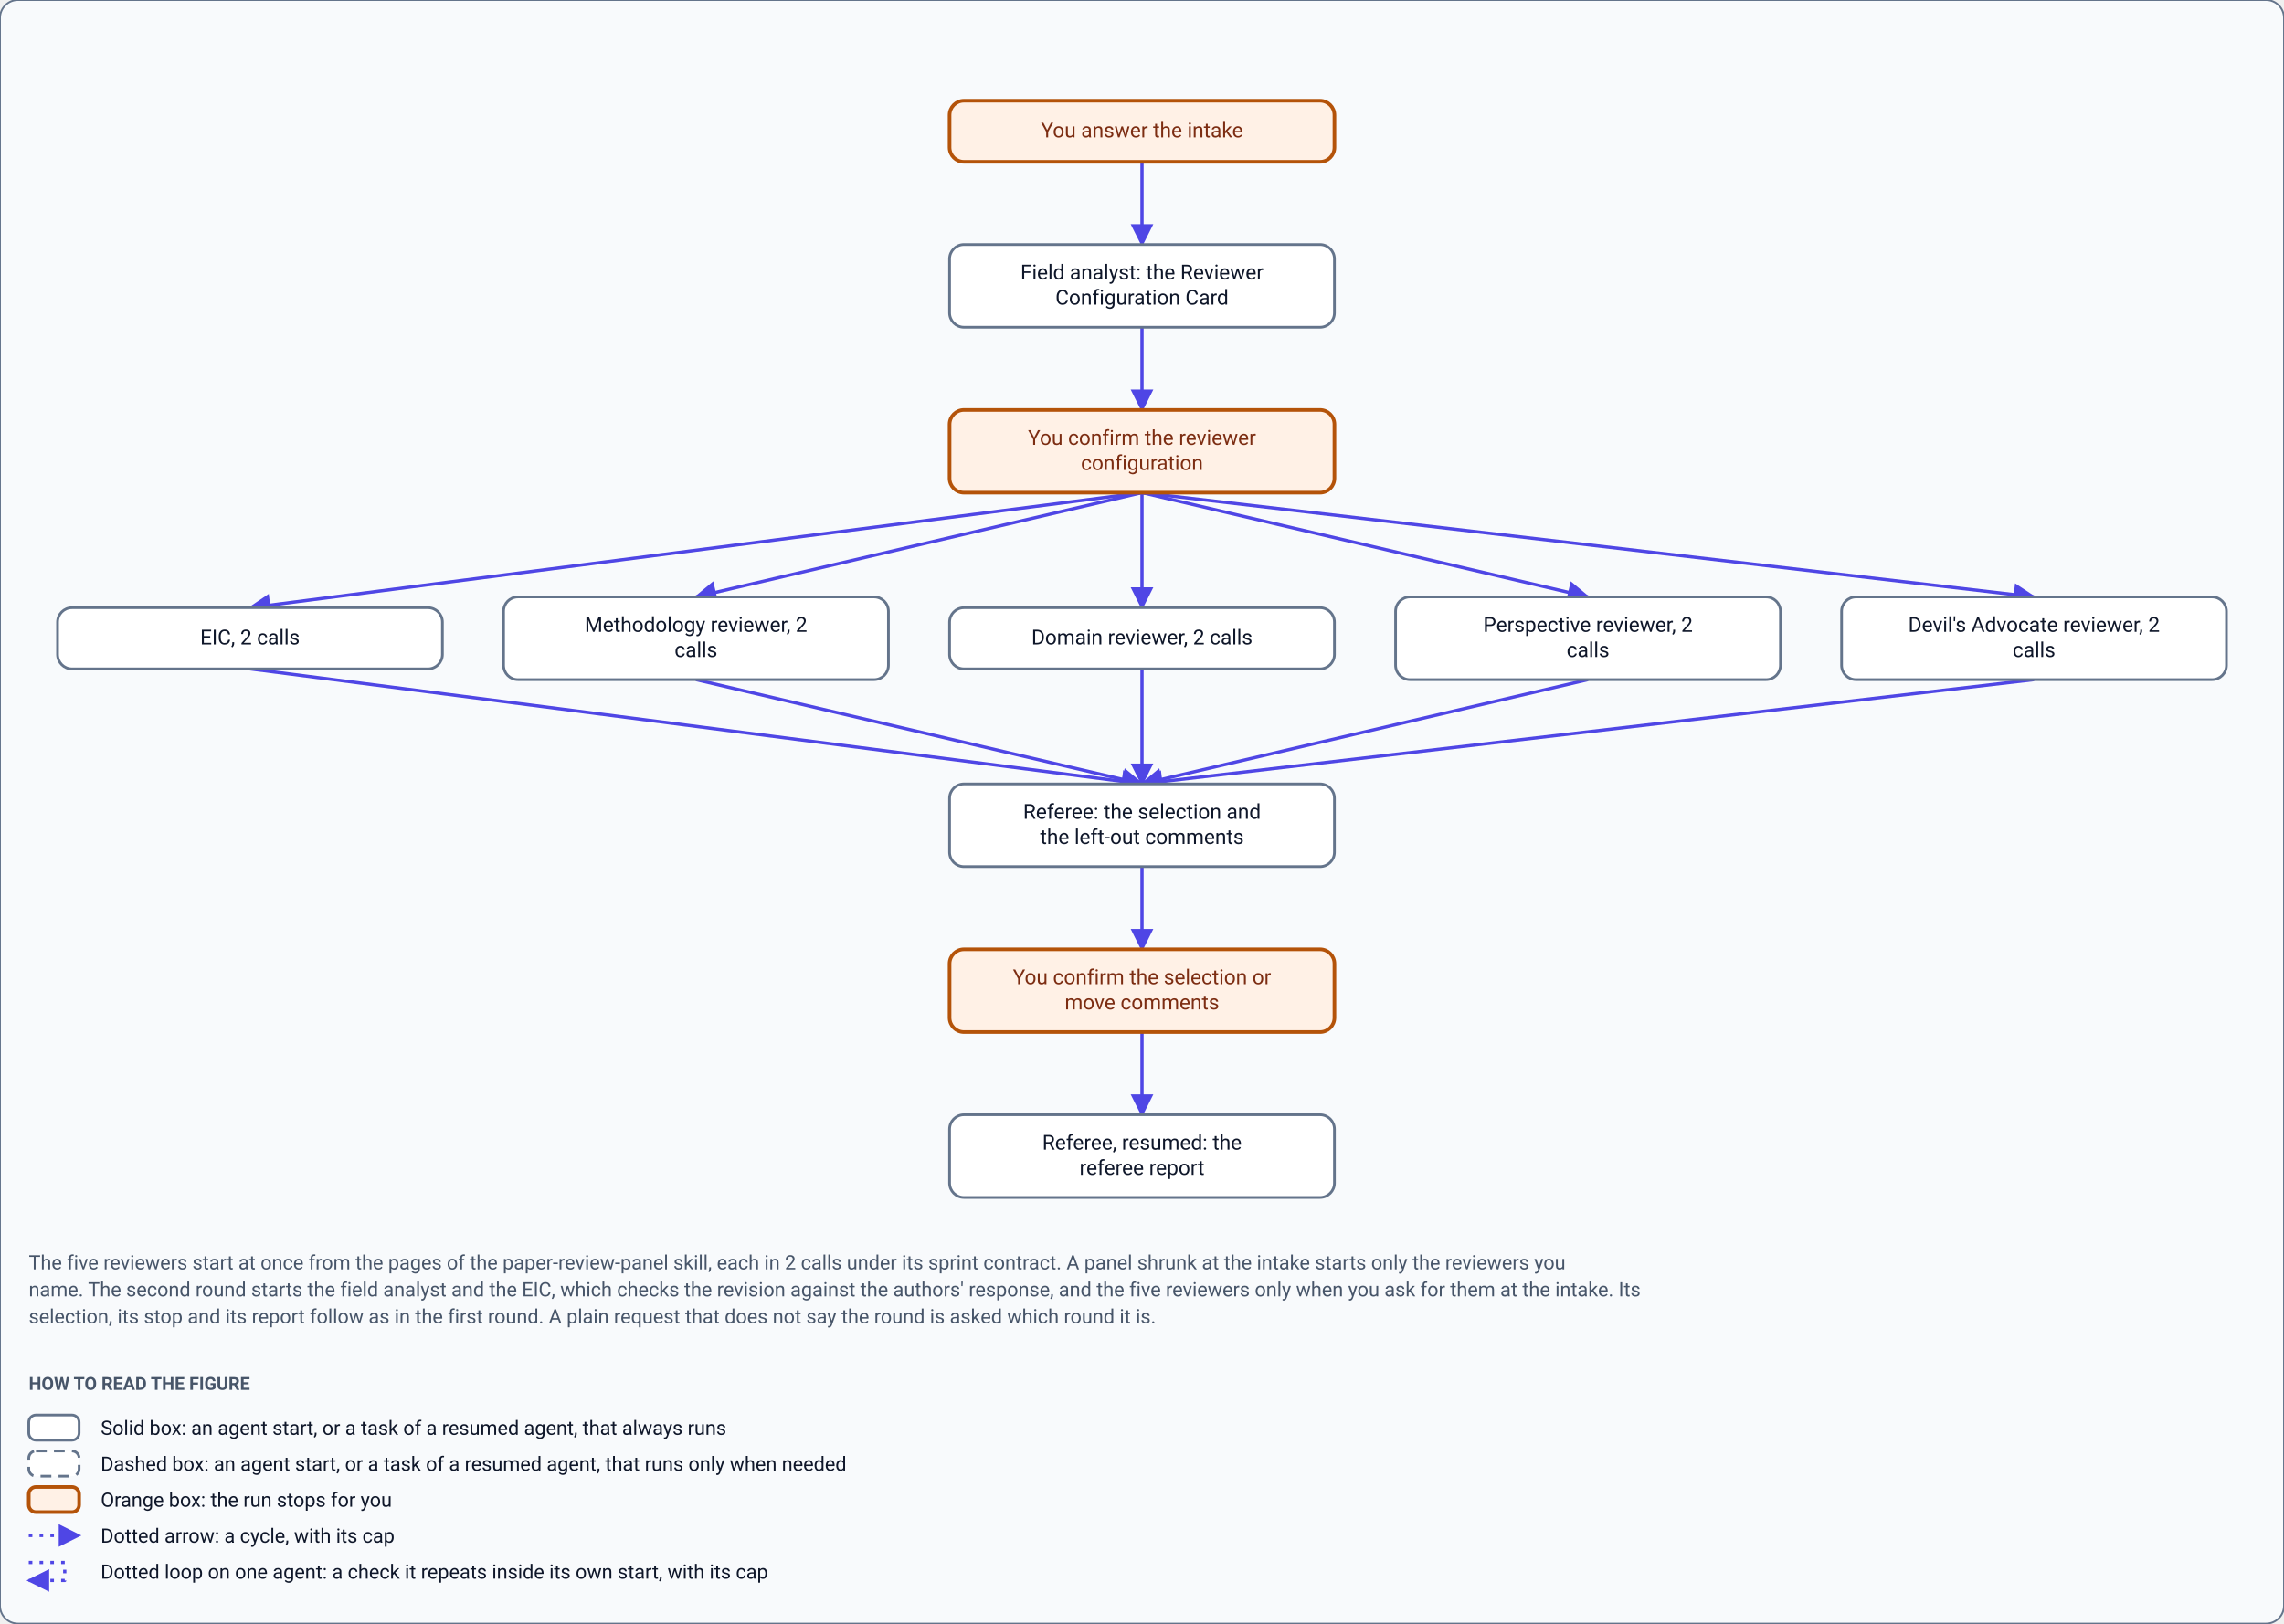
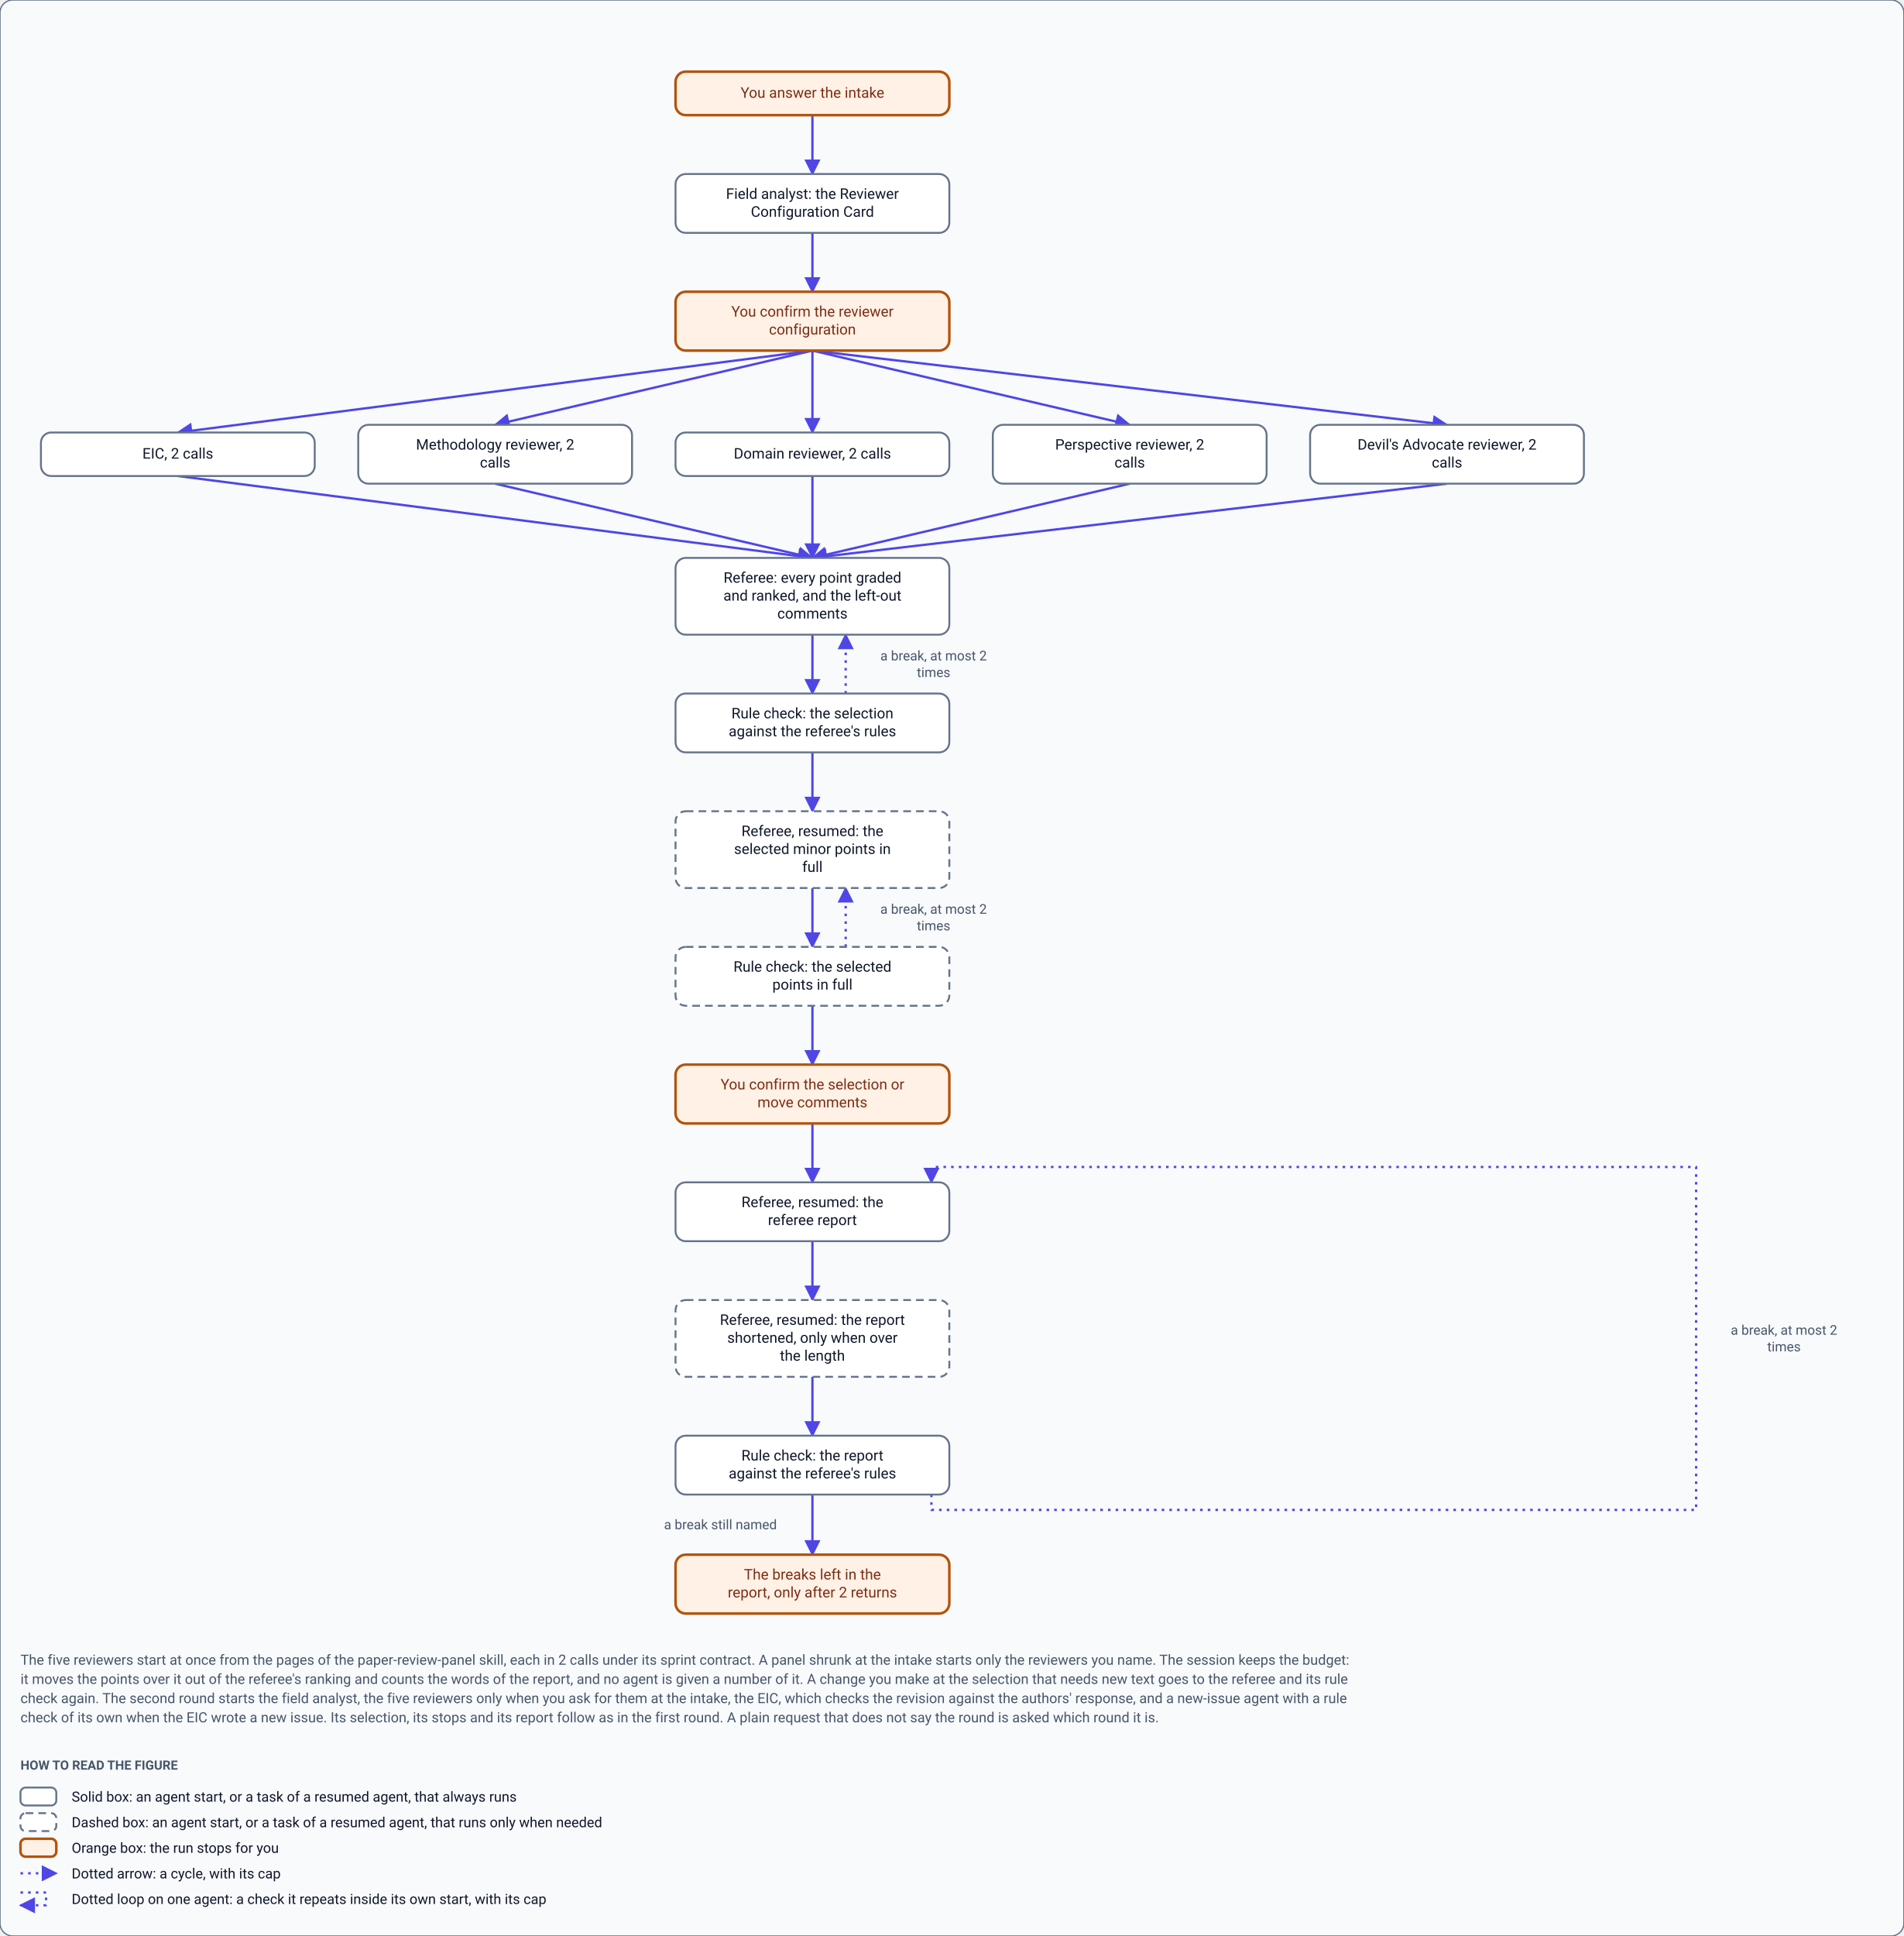
- <svg xmlns="http://www.w3.org/2000/svg" viewBox="0 0 1270 903" width="1270" height="903" role="img" aria-label="The first round of the referee skill. Boxes: You answer the intake (stop); Field analyst: the Reviewer Configuration Card (agent); You confirm the reviewer configuration (stop); EIC, 2 calls (agent); Methodology reviewer, 2 calls (agent); Domain reviewer, 2 calls (agent); Perspective reviewer, 2 calls (agent); Devil's Advocate reviewer, 2 calls (agent); Referee: the selection and the left-out comments (agent); You confirm the selection or move comments (stop); Referee, resumed: the referee report (agent).">
+ <svg xmlns="http://www.w3.org/2000/svg" viewBox="0 0 1488.1 1513" width="1488.1" height="1513" role="img" aria-label="The first round of the referee skill. Boxes: You answer the intake (stop); Field analyst: the Reviewer Configuration Card (agent); You confirm the reviewer configuration (stop); EIC, 2 calls (agent); Methodology reviewer, 2 calls (agent); Domain reviewer, 2 calls (agent); Perspective reviewer, 2 calls (agent); Devil's Advocate reviewer, 2 calls (agent); Referee: every point graded and ranked, and the left-out comments (agent); Rule check: the selection against the referee's rules (agent); Referee, resumed: the selected minor points in full (agent, only when needed); Rule check: the selected points in full (agent, only when needed); You confirm the selection or move comments (stop); Referee, resumed: the referee report (agent); Referee, resumed: the report shortened, only when over the length (agent, only when needed); Rule check: the report against the referee's rules (agent); The breaks left in the report, only after 2 returns (stop).">
  <defs>
    <marker id="arrow" viewBox="0 0 10 10" refX="9" refY="5" markerWidth="7" markerHeight="7" orient="auto">
      <path d="M0,0 L10,5 L0,10 z" fill="#4f46e5" />
    </marker>
  </defs>
-   <rect x="0" y="0" width="1270" height="903" rx="10" fill="#f8fafc" stroke="#64748b" />
+   <rect x="0" y="0" width="1488.1" height="1513" rx="10" fill="#f8fafc" stroke="#64748b" />
  <path d="M635,90 L635,136" fill="none" stroke="#4f46e5" stroke-width="1.8" marker-end="url(#arrow)" stroke-linejoin="round" />
  <path d="M635,182 L635,228" fill="none" stroke="#4f46e5" stroke-width="1.8" marker-end="url(#arrow)" stroke-linejoin="round" />
  <path d="M635,274 L139,338" fill="none" stroke="#4f46e5" stroke-width="1.8" marker-end="url(#arrow)" stroke-linejoin="round" />
  <path d="M635,274 L387,332" fill="none" stroke="#4f46e5" stroke-width="1.8" marker-end="url(#arrow)" stroke-linejoin="round" />
  <path d="M635,274 L635,338" fill="none" stroke="#4f46e5" stroke-width="1.8" marker-end="url(#arrow)" stroke-linejoin="round" />
  <path d="M635,274 L883,332" fill="none" stroke="#4f46e5" stroke-width="1.8" marker-end="url(#arrow)" stroke-linejoin="round" />
  <path d="M635,274 L1131,332" fill="none" stroke="#4f46e5" stroke-width="1.8" marker-end="url(#arrow)" stroke-linejoin="round" />
  <path d="M139,372 L635,436" fill="none" stroke="#4f46e5" stroke-width="1.8" marker-end="url(#arrow)" stroke-linejoin="round" />
  <path d="M387,378 L635,436" fill="none" stroke="#4f46e5" stroke-width="1.8" marker-end="url(#arrow)" stroke-linejoin="round" />
  <path d="M635,372 L635,436" fill="none" stroke="#4f46e5" stroke-width="1.8" marker-end="url(#arrow)" stroke-linejoin="round" />
  <path d="M883,378 L635,436" fill="none" stroke="#4f46e5" stroke-width="1.8" marker-end="url(#arrow)" stroke-linejoin="round" />
  <path d="M1131,378 L635,436" fill="none" stroke="#4f46e5" stroke-width="1.8" marker-end="url(#arrow)" stroke-linejoin="round" />
-   <path d="M635,482 L635,528" fill="none" stroke="#4f46e5" stroke-width="1.8" marker-end="url(#arrow)" stroke-linejoin="round" />
-   <path d="M635,574 L635,620" fill="none" stroke="#4f46e5" stroke-width="1.8" marker-end="url(#arrow)" stroke-linejoin="round" />
+   <path d="M635,496 L635,542" fill="none" stroke="#4f46e5" stroke-width="1.8" marker-end="url(#arrow)" stroke-linejoin="round" />
+   <path d="M635,588 L635,634" fill="none" stroke="#4f46e5" stroke-width="1.8" marker-end="url(#arrow)" stroke-linejoin="round" />
+   <path d="M635,694 L635,740" fill="none" stroke="#4f46e5" stroke-width="1.8" marker-end="url(#arrow)" stroke-linejoin="round" />
+   <path d="M635,786 L635,832" fill="none" stroke="#4f46e5" stroke-width="1.8" marker-end="url(#arrow)" stroke-linejoin="round" />
+   <path d="M635,878 L635,924" fill="none" stroke="#4f46e5" stroke-width="1.8" marker-end="url(#arrow)" stroke-linejoin="round" />
+   <path d="M635,970 L635,1016" fill="none" stroke="#4f46e5" stroke-width="1.8" marker-end="url(#arrow)" stroke-linejoin="round" />
+   <path d="M635,1076 L635,1122" fill="none" stroke="#4f46e5" stroke-width="1.8" marker-end="url(#arrow)" stroke-linejoin="round" />
+   <path d="M635,1168 L635,1215" fill="none" stroke="#4f46e5" stroke-width="1.8" marker-end="url(#arrow)" stroke-linejoin="round" />
+   <path d="M661,542 L661,496" fill="none" stroke="#4f46e5" stroke-width="1.8" stroke-dasharray="2 4" marker-end="url(#arrow)" stroke-linejoin="round" />
+   <path d="M661,740 L661,694" fill="none" stroke="#4f46e5" stroke-width="1.8" stroke-dasharray="2 4" marker-end="url(#arrow)" stroke-linejoin="round" />
+   <path d="M728,1168 L728,1180 L1325.7,1180 L1325.7,912 L728,912 L728,924" fill="none" stroke="#4f46e5" stroke-width="1.8" stroke-dasharray="2 4" marker-end="url(#arrow)" stroke-linejoin="round" />
  <rect x="528" y="56" width="214" height="34" rx="8" fill="#fff1e6" stroke="#b45309" stroke-width="2" />
  <text x="635" y="76.4" font-family="ui-sans-serif, -apple-system, 'Segoe UI', Roboto, Helvetica, Arial, sans-serif" font-size="11.5" fill="#7c2d12" font-weight="400" text-anchor="middle">You answer the intake</text>
  <rect x="528" y="136" width="214" height="46" rx="8" fill="#ffffff" stroke="#64748b" stroke-width="1.5" />
  <text x="635" y="155.4" font-family="ui-sans-serif, -apple-system, 'Segoe UI', Roboto, Helvetica, Arial, sans-serif" font-size="11.5" fill="#0f172a" font-weight="400" text-anchor="middle">Field analyst: the Reviewer</text>
  <text x="635" y="169.4" font-family="ui-sans-serif, -apple-system, 'Segoe UI', Roboto, Helvetica, Arial, sans-serif" font-size="11.5" fill="#0f172a" font-weight="400" text-anchor="middle">Configuration Card</text>
  <rect x="528" y="228" width="214" height="46" rx="8" fill="#fff1e6" stroke="#b45309" stroke-width="2" />
  <text x="635" y="247.4" font-family="ui-sans-serif, -apple-system, 'Segoe UI', Roboto, Helvetica, Arial, sans-serif" font-size="11.5" fill="#7c2d12" font-weight="400" text-anchor="middle">You confirm the reviewer</text>
  <text x="635" y="261.4" font-family="ui-sans-serif, -apple-system, 'Segoe UI', Roboto, Helvetica, Arial, sans-serif" font-size="11.5" fill="#7c2d12" font-weight="400" text-anchor="middle">configuration</text>
  <rect x="32" y="338" width="214" height="34" rx="8" fill="#ffffff" stroke="#64748b" stroke-width="1.5" />
  <text x="139" y="358.4" font-family="ui-sans-serif, -apple-system, 'Segoe UI', Roboto, Helvetica, Arial, sans-serif" font-size="11.5" fill="#0f172a" font-weight="400" text-anchor="middle">EIC, 2 calls</text>
  <rect x="280" y="332" width="214" height="46" rx="8" fill="#ffffff" stroke="#64748b" stroke-width="1.5" />
  <text x="387" y="351.4" font-family="ui-sans-serif, -apple-system, 'Segoe UI', Roboto, Helvetica, Arial, sans-serif" font-size="11.5" fill="#0f172a" font-weight="400" text-anchor="middle">Methodology reviewer, 2</text>
  <text x="387" y="365.4" font-family="ui-sans-serif, -apple-system, 'Segoe UI', Roboto, Helvetica, Arial, sans-serif" font-size="11.5" fill="#0f172a" font-weight="400" text-anchor="middle">calls</text>
  <rect x="528" y="338" width="214" height="34" rx="8" fill="#ffffff" stroke="#64748b" stroke-width="1.5" />
  <text x="635" y="358.4" font-family="ui-sans-serif, -apple-system, 'Segoe UI', Roboto, Helvetica, Arial, sans-serif" font-size="11.5" fill="#0f172a" font-weight="400" text-anchor="middle">Domain reviewer, 2 calls</text>
  <rect x="776" y="332" width="214" height="46" rx="8" fill="#ffffff" stroke="#64748b" stroke-width="1.5" />
  <text x="883" y="351.4" font-family="ui-sans-serif, -apple-system, 'Segoe UI', Roboto, Helvetica, Arial, sans-serif" font-size="11.5" fill="#0f172a" font-weight="400" text-anchor="middle">Perspective reviewer, 2</text>
  <text x="883" y="365.4" font-family="ui-sans-serif, -apple-system, 'Segoe UI', Roboto, Helvetica, Arial, sans-serif" font-size="11.5" fill="#0f172a" font-weight="400" text-anchor="middle">calls</text>
  <rect x="1024" y="332" width="214" height="46" rx="8" fill="#ffffff" stroke="#64748b" stroke-width="1.5" />
  <text x="1131" y="351.4" font-family="ui-sans-serif, -apple-system, 'Segoe UI', Roboto, Helvetica, Arial, sans-serif" font-size="11.5" fill="#0f172a" font-weight="400" text-anchor="middle">Devil's Advocate reviewer, 2</text>
  <text x="1131" y="365.4" font-family="ui-sans-serif, -apple-system, 'Segoe UI', Roboto, Helvetica, Arial, sans-serif" font-size="11.5" fill="#0f172a" font-weight="400" text-anchor="middle">calls</text>
-   <rect x="528" y="436" width="214" height="46" rx="8" fill="#ffffff" stroke="#64748b" stroke-width="1.5" />
-   <text x="635" y="455.4" font-family="ui-sans-serif, -apple-system, 'Segoe UI', Roboto, Helvetica, Arial, sans-serif" font-size="11.5" fill="#0f172a" font-weight="400" text-anchor="middle">Referee: the selection and</text>
-   <text x="635" y="469.4" font-family="ui-sans-serif, -apple-system, 'Segoe UI', Roboto, Helvetica, Arial, sans-serif" font-size="11.5" fill="#0f172a" font-weight="400" text-anchor="middle">the left-out comments</text>
-   <rect x="528" y="528" width="214" height="46" rx="8" fill="#fff1e6" stroke="#b45309" stroke-width="2" />
-   <text x="635" y="547.4" font-family="ui-sans-serif, -apple-system, 'Segoe UI', Roboto, Helvetica, Arial, sans-serif" font-size="11.5" fill="#7c2d12" font-weight="400" text-anchor="middle">You confirm the selection or</text>
-   <text x="635" y="561.4" font-family="ui-sans-serif, -apple-system, 'Segoe UI', Roboto, Helvetica, Arial, sans-serif" font-size="11.5" fill="#7c2d12" font-weight="400" text-anchor="middle">move comments</text>
-   <rect x="528" y="620" width="214" height="46" rx="8" fill="#ffffff" stroke="#64748b" stroke-width="1.5" />
-   <text x="635" y="639.4" font-family="ui-sans-serif, -apple-system, 'Segoe UI', Roboto, Helvetica, Arial, sans-serif" font-size="11.5" fill="#0f172a" font-weight="400" text-anchor="middle">Referee, resumed: the</text>
-   <text x="635" y="653.4" font-family="ui-sans-serif, -apple-system, 'Segoe UI', Roboto, Helvetica, Arial, sans-serif" font-size="11.5" fill="#0f172a" font-weight="400" text-anchor="middle">referee report</text>
-   <text x="16" y="706" font-family="ui-sans-serif, -apple-system, 'Segoe UI', Roboto, Helvetica, Arial, sans-serif" font-size="11" fill="#475569" font-weight="400" text-anchor="start">The five reviewers start at once from the pages of the paper-review-panel skill, each in 2 calls under its sprint contract. A panel shrunk at the intake starts only the reviewers you</text>
-   <text x="16" y="721" font-family="ui-sans-serif, -apple-system, 'Segoe UI', Roboto, Helvetica, Arial, sans-serif" font-size="11" fill="#475569" font-weight="400" text-anchor="start">name. The second round starts the field analyst and the EIC, which checks the revision against the authors' response, and the five reviewers only when you ask for them at the intake. Its</text>
-   <text x="16" y="736" font-family="ui-sans-serif, -apple-system, 'Segoe UI', Roboto, Helvetica, Arial, sans-serif" font-size="11" fill="#475569" font-weight="400" text-anchor="start">selection, its stop and its report follow as in the first round. A plain request that does not say the round is asked which round it is.</text>
-   <text x="16" y="773" font-family="ui-sans-serif, -apple-system, 'Segoe UI', Roboto, Helvetica, Arial, sans-serif" font-size="10" fill="#475569" font-weight="700" text-anchor="start">HOW TO READ THE FIGURE</text>
-   <rect x="16" y="787" width="28" height="14" rx="4" fill="#ffffff" stroke="#64748b" stroke-width="1.5" />
-   <text x="56" y="798" font-family="ui-sans-serif, -apple-system, 'Segoe UI', Roboto, Helvetica, Arial, sans-serif" font-size="11" fill="#0f172a" font-weight="400" text-anchor="start">Solid box: an agent start, or a task of a resumed agent, that always runs</text>
-   <rect x="16" y="807" width="28" height="14" rx="4" fill="#ffffff" stroke="#64748b" stroke-width="1.5" stroke-dasharray="6 4" />
-   <text x="56" y="818" font-family="ui-sans-serif, -apple-system, 'Segoe UI', Roboto, Helvetica, Arial, sans-serif" font-size="11" fill="#0f172a" font-weight="400" text-anchor="start">Dashed box: an agent start, or a task of a resumed agent, that runs only when needed</text>
-   <rect x="16" y="827" width="28" height="14" rx="4" fill="#fff1e6" stroke="#b45309" stroke-width="2" />
-   <text x="56" y="838" font-family="ui-sans-serif, -apple-system, 'Segoe UI', Roboto, Helvetica, Arial, sans-serif" font-size="11" fill="#0f172a" font-weight="400" text-anchor="start">Orange box: the run stops for you</text>
-   <path d="M16,854 L44,854" fill="none" stroke="#4f46e5" stroke-width="1.8" stroke-dasharray="2 4" marker-end="url(#arrow)" stroke-linejoin="round" />
-   <text x="56" y="858" font-family="ui-sans-serif, -apple-system, 'Segoe UI', Roboto, Helvetica, Arial, sans-serif" font-size="11" fill="#0f172a" font-weight="400" text-anchor="start">Dotted arrow: a cycle, with its cap</text>
-   <path d="M16,869 L36,869 L36,879 L16,879" fill="none" stroke="#4f46e5" stroke-width="1.8" stroke-dasharray="2 4" marker-end="url(#arrow)" stroke-linejoin="round" />
-   <text x="56" y="878" font-family="ui-sans-serif, -apple-system, 'Segoe UI', Roboto, Helvetica, Arial, sans-serif" font-size="11" fill="#0f172a" font-weight="400" text-anchor="start">Dotted loop on one agent: a check it repeats inside its own start, with its cap</text>
+   <rect x="528" y="436" width="214" height="60" rx="8" fill="#ffffff" stroke="#64748b" stroke-width="1.5" />
+   <text x="635" y="455.4" font-family="ui-sans-serif, -apple-system, 'Segoe UI', Roboto, Helvetica, Arial, sans-serif" font-size="11.5" fill="#0f172a" font-weight="400" text-anchor="middle">Referee: every point graded</text>
+   <text x="635" y="469.4" font-family="ui-sans-serif, -apple-system, 'Segoe UI', Roboto, Helvetica, Arial, sans-serif" font-size="11.5" fill="#0f172a" font-weight="400" text-anchor="middle">and ranked, and the left-out</text>
+   <text x="635" y="483.4" font-family="ui-sans-serif, -apple-system, 'Segoe UI', Roboto, Helvetica, Arial, sans-serif" font-size="11.5" fill="#0f172a" font-weight="400" text-anchor="middle">comments</text>
+   <rect x="528" y="542" width="214" height="46" rx="8" fill="#ffffff" stroke="#64748b" stroke-width="1.5" />
+   <text x="635" y="561.4" font-family="ui-sans-serif, -apple-system, 'Segoe UI', Roboto, Helvetica, Arial, sans-serif" font-size="11.5" fill="#0f172a" font-weight="400" text-anchor="middle">Rule check: the selection</text>
+   <text x="635" y="575.4" font-family="ui-sans-serif, -apple-system, 'Segoe UI', Roboto, Helvetica, Arial, sans-serif" font-size="11.5" fill="#0f172a" font-weight="400" text-anchor="middle">against the referee's rules</text>
+   <rect x="528" y="634" width="214" height="60" rx="8" fill="#ffffff" stroke="#64748b" stroke-width="1.5" stroke-dasharray="6 4" />
+   <text x="635" y="653.4" font-family="ui-sans-serif, -apple-system, 'Segoe UI', Roboto, Helvetica, Arial, sans-serif" font-size="11.5" fill="#0f172a" font-weight="400" text-anchor="middle">Referee, resumed: the</text>
+   <text x="635" y="667.4" font-family="ui-sans-serif, -apple-system, 'Segoe UI', Roboto, Helvetica, Arial, sans-serif" font-size="11.5" fill="#0f172a" font-weight="400" text-anchor="middle">selected minor points in</text>
+   <text x="635" y="681.4" font-family="ui-sans-serif, -apple-system, 'Segoe UI', Roboto, Helvetica, Arial, sans-serif" font-size="11.5" fill="#0f172a" font-weight="400" text-anchor="middle">full</text>
+   <rect x="528" y="740" width="214" height="46" rx="8" fill="#ffffff" stroke="#64748b" stroke-width="1.5" stroke-dasharray="6 4" />
+   <text x="635" y="759.4" font-family="ui-sans-serif, -apple-system, 'Segoe UI', Roboto, Helvetica, Arial, sans-serif" font-size="11.5" fill="#0f172a" font-weight="400" text-anchor="middle">Rule check: the selected</text>
+   <text x="635" y="773.4" font-family="ui-sans-serif, -apple-system, 'Segoe UI', Roboto, Helvetica, Arial, sans-serif" font-size="11.5" fill="#0f172a" font-weight="400" text-anchor="middle">points in full</text>
+   <rect x="528" y="832" width="214" height="46" rx="8" fill="#fff1e6" stroke="#b45309" stroke-width="2" />
+   <text x="635" y="851.4" font-family="ui-sans-serif, -apple-system, 'Segoe UI', Roboto, Helvetica, Arial, sans-serif" font-size="11.5" fill="#7c2d12" font-weight="400" text-anchor="middle">You confirm the selection or</text>
+   <text x="635" y="865.4" font-family="ui-sans-serif, -apple-system, 'Segoe UI', Roboto, Helvetica, Arial, sans-serif" font-size="11.5" fill="#7c2d12" font-weight="400" text-anchor="middle">move comments</text>
+   <rect x="528" y="924" width="214" height="46" rx="8" fill="#ffffff" stroke="#64748b" stroke-width="1.5" />
+   <text x="635" y="943.4" font-family="ui-sans-serif, -apple-system, 'Segoe UI', Roboto, Helvetica, Arial, sans-serif" font-size="11.5" fill="#0f172a" font-weight="400" text-anchor="middle">Referee, resumed: the</text>
+   <text x="635" y="957.4" font-family="ui-sans-serif, -apple-system, 'Segoe UI', Roboto, Helvetica, Arial, sans-serif" font-size="11.5" fill="#0f172a" font-weight="400" text-anchor="middle">referee report</text>
+   <rect x="528" y="1016" width="214" height="60" rx="8" fill="#ffffff" stroke="#64748b" stroke-width="1.5" stroke-dasharray="6 4" />
+   <text x="635" y="1035.4" font-family="ui-sans-serif, -apple-system, 'Segoe UI', Roboto, Helvetica, Arial, sans-serif" font-size="11.5" fill="#0f172a" font-weight="400" text-anchor="middle">Referee, resumed: the report</text>
+   <text x="635" y="1049.4" font-family="ui-sans-serif, -apple-system, 'Segoe UI', Roboto, Helvetica, Arial, sans-serif" font-size="11.5" fill="#0f172a" font-weight="400" text-anchor="middle">shortened, only when over</text>
+   <text x="635" y="1063.4" font-family="ui-sans-serif, -apple-system, 'Segoe UI', Roboto, Helvetica, Arial, sans-serif" font-size="11.5" fill="#0f172a" font-weight="400" text-anchor="middle">the length</text>
+   <rect x="528" y="1122" width="214" height="46" rx="8" fill="#ffffff" stroke="#64748b" stroke-width="1.5" />
+   <text x="635" y="1141.4" font-family="ui-sans-serif, -apple-system, 'Segoe UI', Roboto, Helvetica, Arial, sans-serif" font-size="11.5" fill="#0f172a" font-weight="400" text-anchor="middle">Rule check: the report</text>
+   <text x="635" y="1155.4" font-family="ui-sans-serif, -apple-system, 'Segoe UI', Roboto, Helvetica, Arial, sans-serif" font-size="11.5" fill="#0f172a" font-weight="400" text-anchor="middle">against the referee's rules</text>
+   <rect x="528" y="1215" width="214" height="46" rx="8" fill="#fff1e6" stroke="#b45309" stroke-width="2" />
+   <text x="635" y="1234.4" font-family="ui-sans-serif, -apple-system, 'Segoe UI', Roboto, Helvetica, Arial, sans-serif" font-size="11.5" fill="#7c2d12" font-weight="400" text-anchor="middle">The breaks left in the</text>
+   <text x="635" y="1248.4" font-family="ui-sans-serif, -apple-system, 'Segoe UI', Roboto, Helvetica, Arial, sans-serif" font-size="11.5" fill="#7c2d12" font-weight="400" text-anchor="middle">report, only after 2 returns</text>
+   <text x="563.1" y="1195.1" font-family="ui-sans-serif, -apple-system, 'Segoe UI', Roboto, Helvetica, Arial, sans-serif" font-size="10.5" fill="#475569" font-weight="400" text-anchor="middle" stroke="#f8fafc" stroke-width="4" stroke-linejoin="round" paint-order="stroke">a break still named</text>
+   <text x="729.7" y="516.1" font-family="ui-sans-serif, -apple-system, 'Segoe UI', Roboto, Helvetica, Arial, sans-serif" font-size="10.5" fill="#475569" font-weight="400" text-anchor="middle" stroke="#f8fafc" stroke-width="4" stroke-linejoin="round" paint-order="stroke">a break, at most 2</text>
+   <text x="729.7" y="529.1" font-family="ui-sans-serif, -apple-system, 'Segoe UI', Roboto, Helvetica, Arial, sans-serif" font-size="10.5" fill="#475569" font-weight="400" text-anchor="middle" stroke="#f8fafc" stroke-width="4" stroke-linejoin="round" paint-order="stroke">times</text>
+   <text x="729.7" y="714.1" font-family="ui-sans-serif, -apple-system, 'Segoe UI', Roboto, Helvetica, Arial, sans-serif" font-size="10.5" fill="#475569" font-weight="400" text-anchor="middle" stroke="#f8fafc" stroke-width="4" stroke-linejoin="round" paint-order="stroke">a break, at most 2</text>
+   <text x="729.7" y="727.1" font-family="ui-sans-serif, -apple-system, 'Segoe UI', Roboto, Helvetica, Arial, sans-serif" font-size="10.5" fill="#475569" font-weight="400" text-anchor="middle" stroke="#f8fafc" stroke-width="4" stroke-linejoin="round" paint-order="stroke">times</text>
+   <text x="1394.4" y="1043.1" font-family="ui-sans-serif, -apple-system, 'Segoe UI', Roboto, Helvetica, Arial, sans-serif" font-size="10.5" fill="#475569" font-weight="400" text-anchor="middle" stroke="#f8fafc" stroke-width="4" stroke-linejoin="round" paint-order="stroke">a break, at most 2</text>
+   <text x="1394.4" y="1056.1" font-family="ui-sans-serif, -apple-system, 'Segoe UI', Roboto, Helvetica, Arial, sans-serif" font-size="10.5" fill="#475569" font-weight="400" text-anchor="middle" stroke="#f8fafc" stroke-width="4" stroke-linejoin="round" paint-order="stroke">times</text>
+   <text x="16" y="1301" font-family="ui-sans-serif, -apple-system, 'Segoe UI', Roboto, Helvetica, Arial, sans-serif" font-size="11" fill="#475569" font-weight="400" text-anchor="start">The five reviewers start at once from the pages of the paper-review-panel skill, each in 2 calls under its sprint contract. A panel shrunk at the intake starts only the reviewers you name. The session keeps the budget:</text>
+   <text x="16" y="1316" font-family="ui-sans-serif, -apple-system, 'Segoe UI', Roboto, Helvetica, Arial, sans-serif" font-size="11" fill="#475569" font-weight="400" text-anchor="start">it moves the points over it out of the referee's ranking and counts the words of the report, and no agent is given a number of it. A change you make at the selection that needs new text goes to the referee and its rule</text>
+   <text x="16" y="1331" font-family="ui-sans-serif, -apple-system, 'Segoe UI', Roboto, Helvetica, Arial, sans-serif" font-size="11" fill="#475569" font-weight="400" text-anchor="start">check again. The second round starts the field analyst, the five reviewers only when you ask for them at the intake, the EIC, which checks the revision against the authors' response, and a new-issue agent with a rule</text>
+   <text x="16" y="1346" font-family="ui-sans-serif, -apple-system, 'Segoe UI', Roboto, Helvetica, Arial, sans-serif" font-size="11" fill="#475569" font-weight="400" text-anchor="start">check of its own when the EIC wrote a new issue. Its selection, its stops and its report follow as in the first round. A plain request that does not say the round is asked which round it is.</text>
+   <text x="16" y="1383" font-family="ui-sans-serif, -apple-system, 'Segoe UI', Roboto, Helvetica, Arial, sans-serif" font-size="10" fill="#475569" font-weight="700" text-anchor="start">HOW TO READ THE FIGURE</text>
+   <rect x="16" y="1397" width="28" height="14" rx="4" fill="#ffffff" stroke="#64748b" stroke-width="1.5" />
+   <text x="56" y="1408" font-family="ui-sans-serif, -apple-system, 'Segoe UI', Roboto, Helvetica, Arial, sans-serif" font-size="11" fill="#0f172a" font-weight="400" text-anchor="start">Solid box: an agent start, or a task of a resumed agent, that always runs</text>
+   <rect x="16" y="1417" width="28" height="14" rx="4" fill="#ffffff" stroke="#64748b" stroke-width="1.5" stroke-dasharray="6 4" />
+   <text x="56" y="1428" font-family="ui-sans-serif, -apple-system, 'Segoe UI', Roboto, Helvetica, Arial, sans-serif" font-size="11" fill="#0f172a" font-weight="400" text-anchor="start">Dashed box: an agent start, or a task of a resumed agent, that runs only when needed</text>
+   <rect x="16" y="1437" width="28" height="14" rx="4" fill="#fff1e6" stroke="#b45309" stroke-width="2" />
+   <text x="56" y="1448" font-family="ui-sans-serif, -apple-system, 'Segoe UI', Roboto, Helvetica, Arial, sans-serif" font-size="11" fill="#0f172a" font-weight="400" text-anchor="start">Orange box: the run stops for you</text>
+   <path d="M16,1464 L44,1464" fill="none" stroke="#4f46e5" stroke-width="1.8" stroke-dasharray="2 4" marker-end="url(#arrow)" stroke-linejoin="round" />
+   <text x="56" y="1468" font-family="ui-sans-serif, -apple-system, 'Segoe UI', Roboto, Helvetica, Arial, sans-serif" font-size="11" fill="#0f172a" font-weight="400" text-anchor="start">Dotted arrow: a cycle, with its cap</text>
+   <path d="M16,1479 L36,1479 L36,1489 L16,1489" fill="none" stroke="#4f46e5" stroke-width="1.8" stroke-dasharray="2 4" marker-end="url(#arrow)" stroke-linejoin="round" />
+   <text x="56" y="1488" font-family="ui-sans-serif, -apple-system, 'Segoe UI', Roboto, Helvetica, Arial, sans-serif" font-size="11" fill="#0f172a" font-weight="400" text-anchor="start">Dotted loop on one agent: a check it repeats inside its own start, with its cap</text>
</svg>
